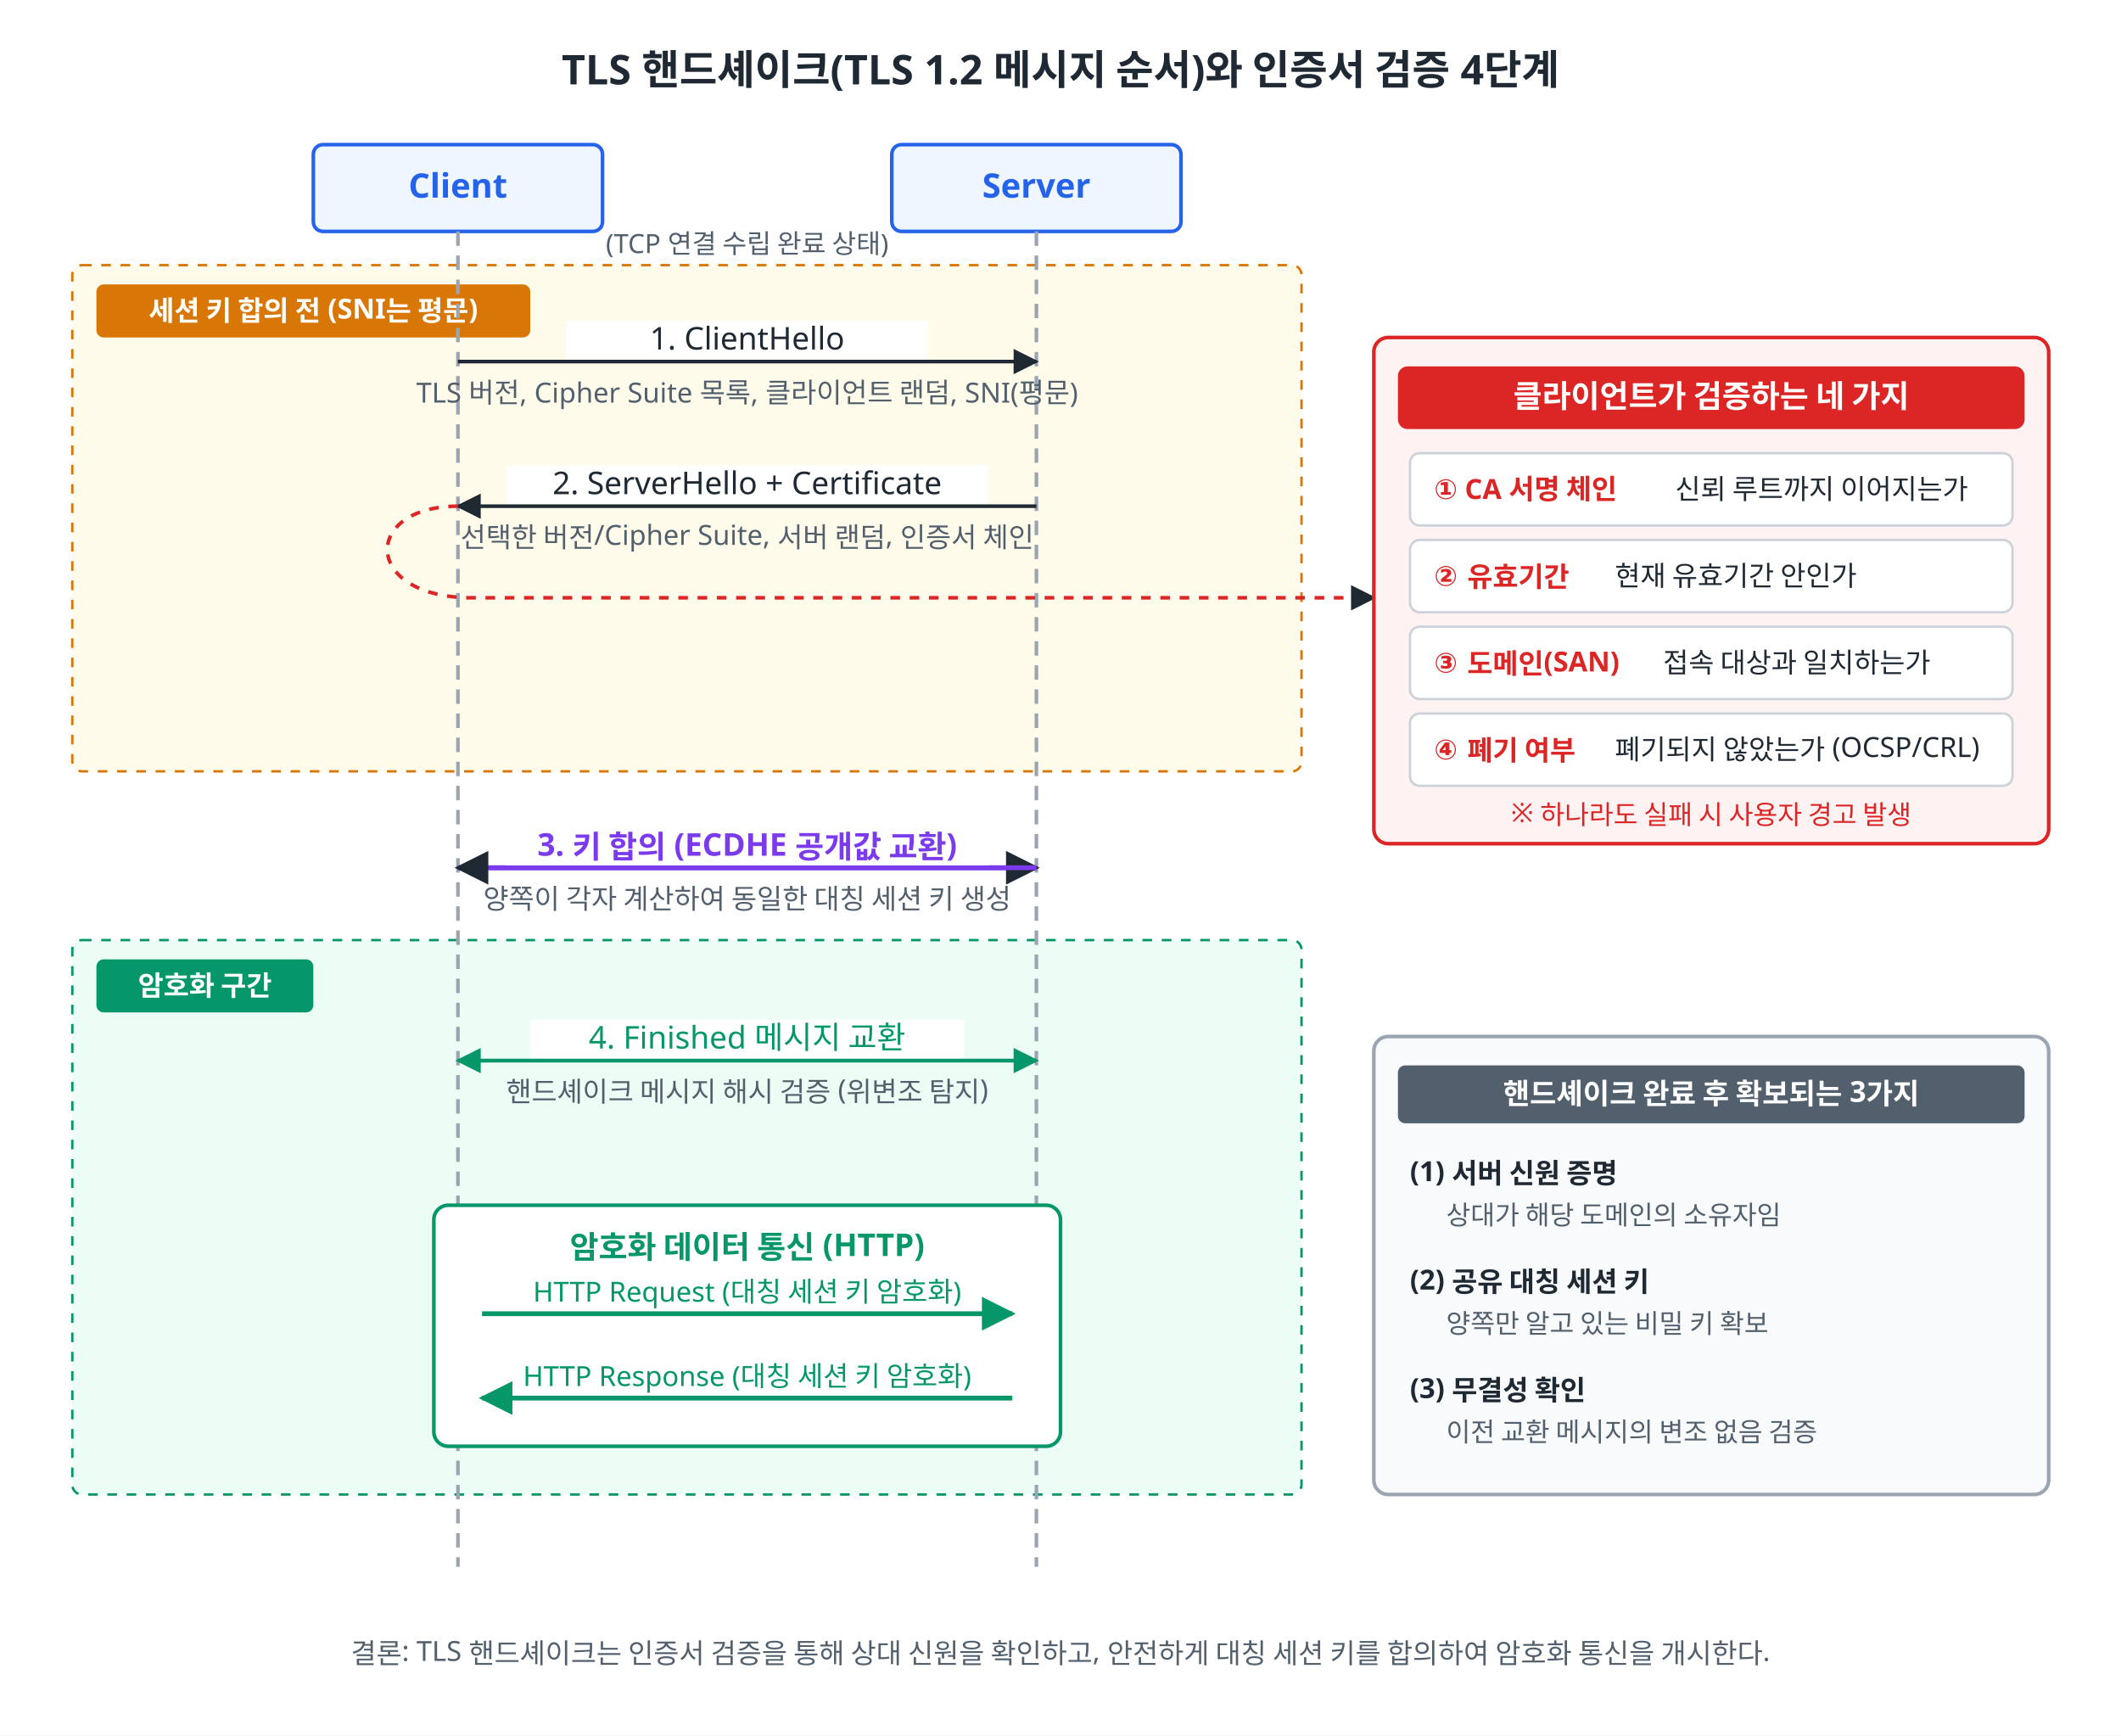
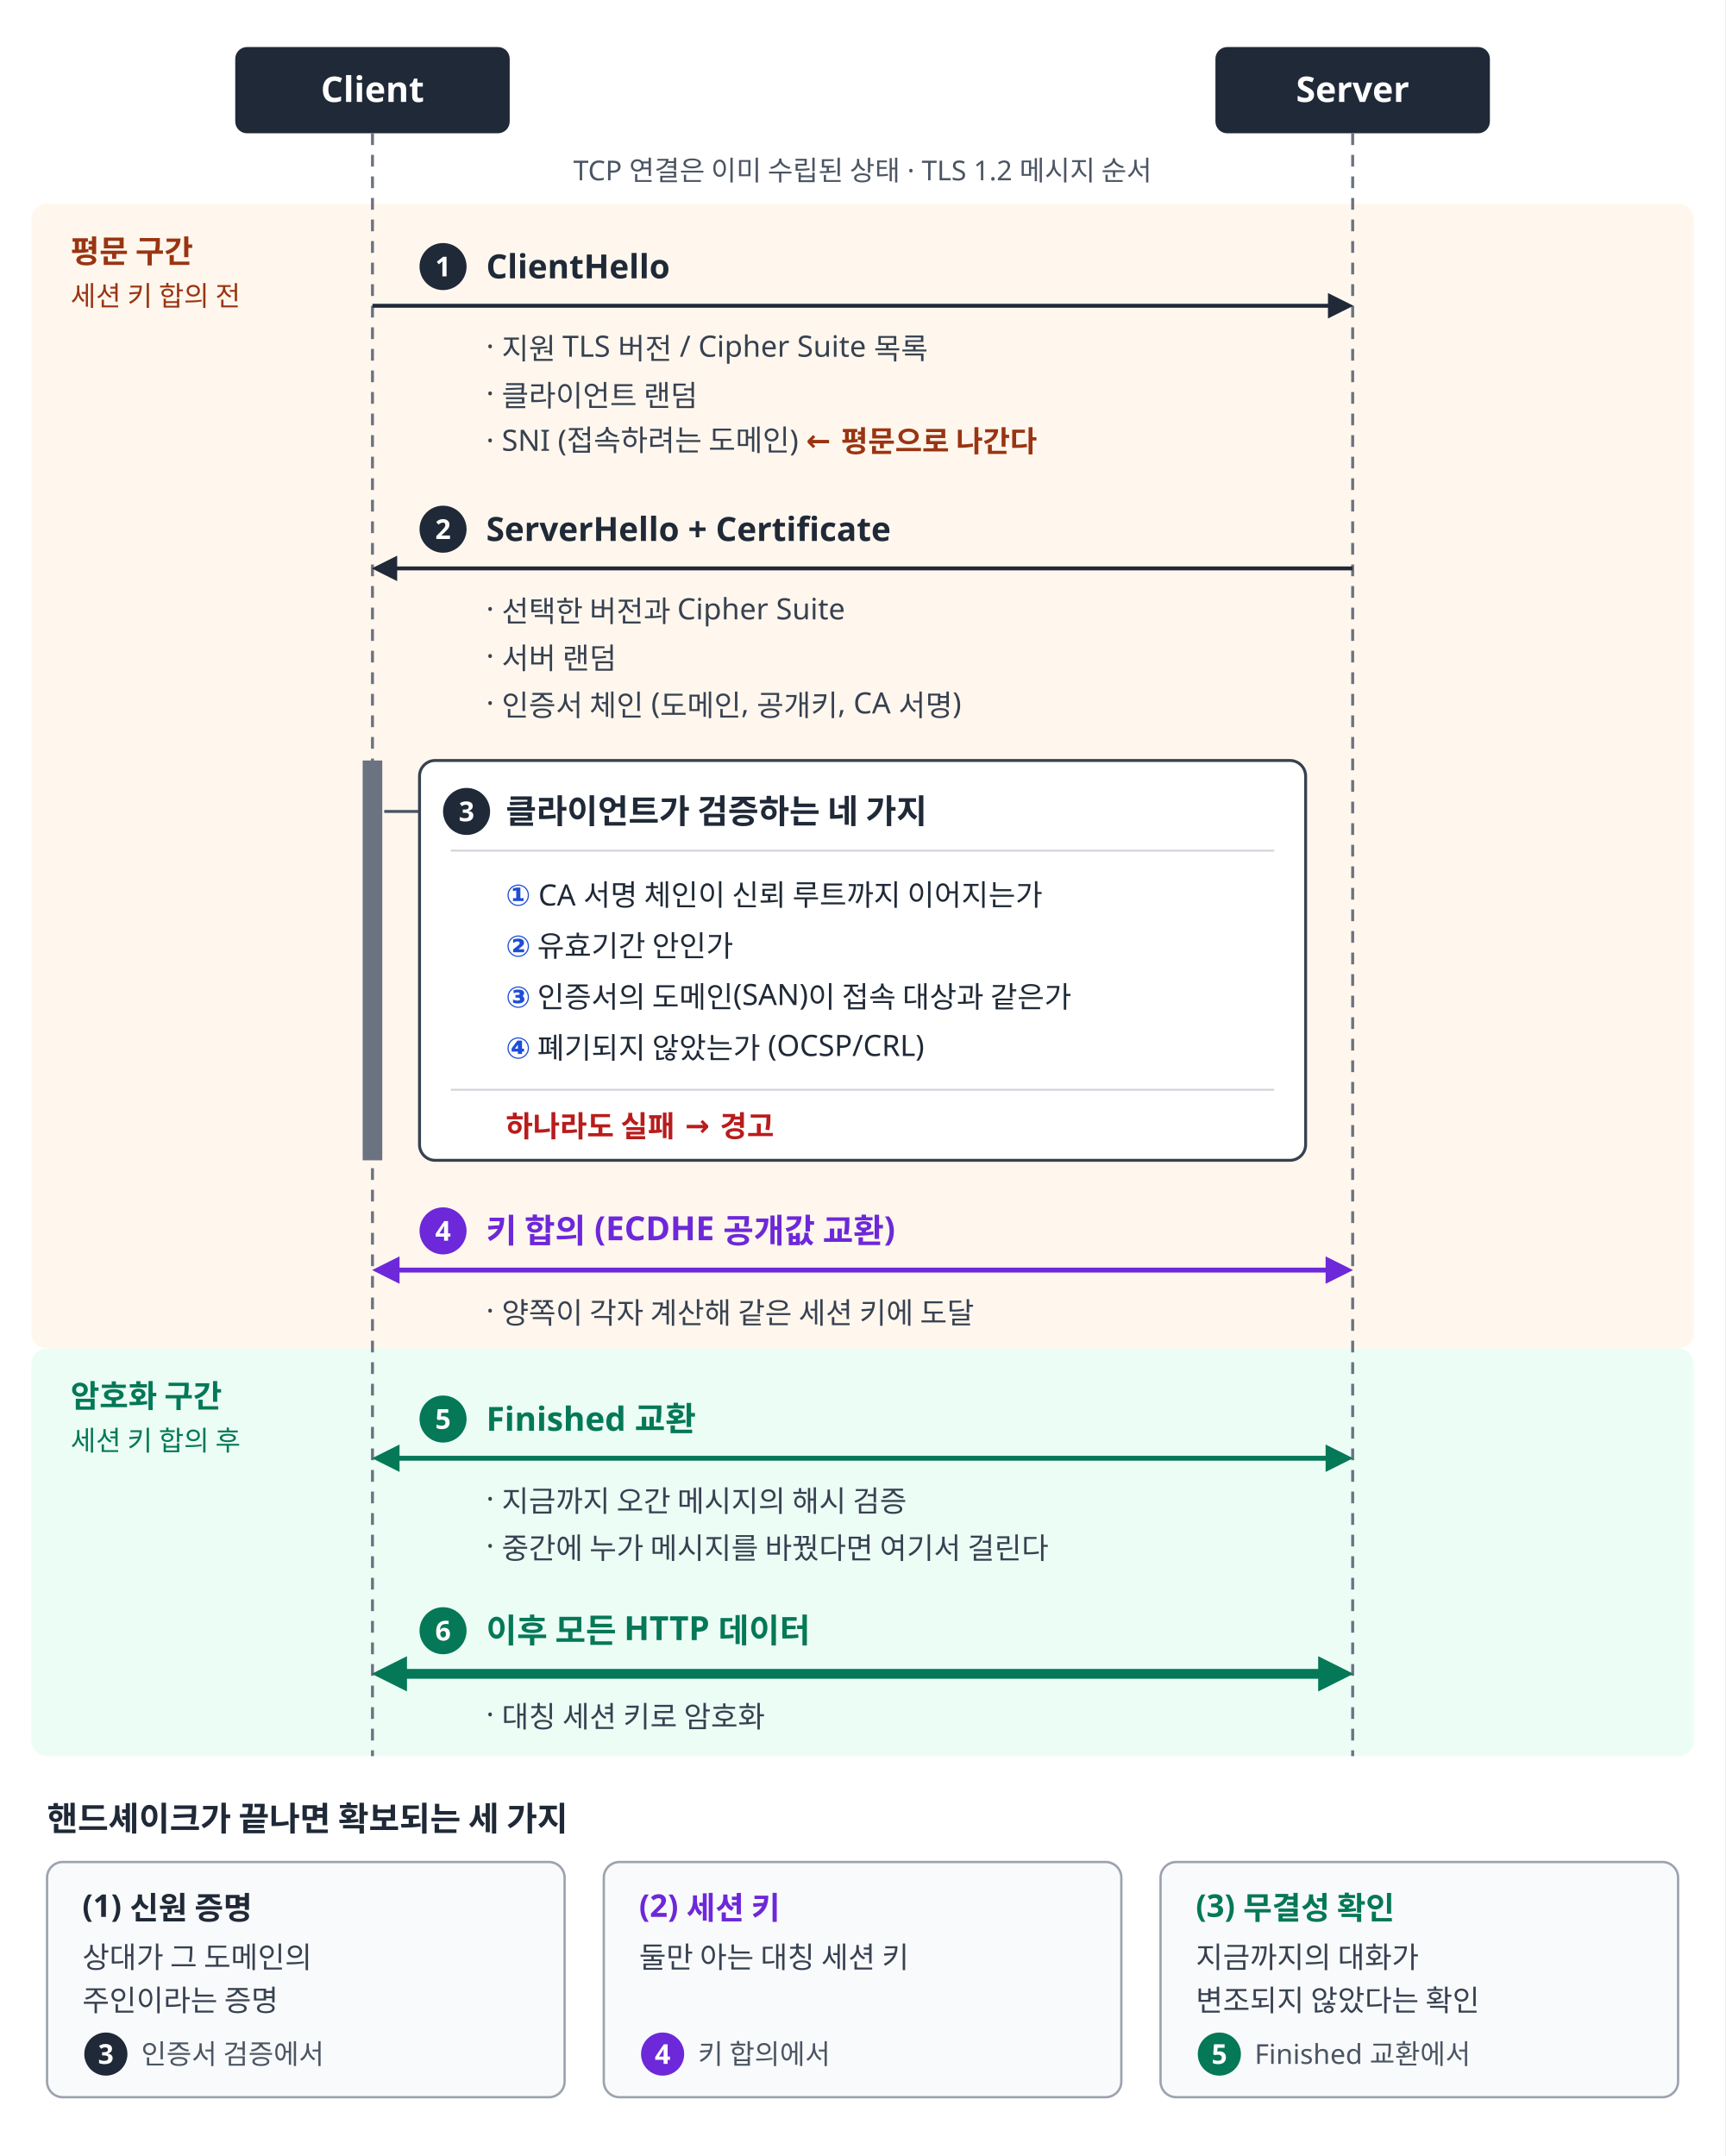
- <svg xmlns="http://www.w3.org/2000/svg" viewBox="0 0 880 720" width="880" height="720" font-family="'Malgun Gothic','Apple SD Gothic Neo','Noto Sans KR','Segoe UI',sans-serif" role="img" aria-labelledby="t d">
-   <rect width="880" height="720" fill="#ffffff" />
+ <svg xmlns="http://www.w3.org/2000/svg" viewBox="0 0 880 1100" width="880" height="1100" font-family="'Malgun Gothic','Apple SD Gothic Neo','Noto Sans KR','Segoe UI',sans-serif" role="img" aria-labelledby="t d">
+   <rect width="880" height="1100" fill="#ffffff" />
  <defs>
-     <marker id="a-ink" viewBox="0 0 10 10" refX="9" refY="5" markerWidth="7" markerHeight="7" orient="auto-start-reverse">
-       <path d="M0,0 L10,5 L0,10 z" fill="#1f2933" />
+     <marker id="ah-ink" viewBox="0 0 10 10" refX="2" refY="5" markerUnits="userSpaceOnUse" markerWidth="13" markerHeight="13" orient="auto-start-reverse">
+       <path d="M0,0 L10,5 L0,10 z" fill="#1f2937" />
    </marker>
-     <marker id="a-blue" viewBox="0 0 10 10" refX="9" refY="5" markerWidth="7" markerHeight="7" orient="auto-start-reverse">
-       <path d="M0,0 L10,5 L0,10 z" fill="#2563eb" />
+     <marker id="ah-purple" viewBox="0 0 10 10" refX="2" refY="5" markerUnits="userSpaceOnUse" markerWidth="14" markerHeight="14" orient="auto-start-reverse">
+       <path d="M0,0 L10,5 L0,10 z" fill="#6d28d9" />
    </marker>
-     <marker id="a-green" viewBox="0 0 10 10" refX="9" refY="5" markerWidth="7" markerHeight="7" orient="auto-start-reverse">
-       <path d="M0,0 L10,5 L0,10 z" fill="#059669" />
+     <marker id="ah-green" viewBox="0 0 10 10" refX="2" refY="5" markerUnits="userSpaceOnUse" markerWidth="14" markerHeight="14" orient="auto-start-reverse">
+       <path d="M0,0 L10,5 L0,10 z" fill="#047857" />
+     </marker>
+     <marker id="ah-green-lg" viewBox="0 0 10 10" refX="2" refY="5" markerUnits="userSpaceOnUse" markerWidth="18" markerHeight="18" orient="auto-start-reverse">
+       <path d="M0,0 L10,5 L0,10 z" fill="#047857" />
    </marker>
  </defs>
-   <text x="440" y="35" font-size="17" font-weight="600" fill="#1f2933" text-anchor="middle">TLS 핸드셰이크(TLS 1.2 메시지 순서)와 인증서 검증 4단계</text>
-   <rect x="30" y="110" width="510" height="210" fill="#fffbeb" stroke="#d97706" stroke-width="1" stroke-dasharray="4 4" rx="4" />
-   <rect x="40" y="118" width="180" height="22" fill="#d97706" rx="3" />
-   <text x="130" y="133" font-size="11.5" font-weight="600" fill="#ffffff" text-anchor="middle">세션 키 합의 전 (SNI는 평문)</text>
-   <rect x="30" y="390" width="510" height="230" fill="#ecfdf5" stroke="#059669" stroke-width="1" stroke-dasharray="4 4" rx="4" />
-   <rect x="40" y="398" width="90" height="22" fill="#059669" rx="3" />
-   <text x="85" y="413" font-size="11.5" font-weight="600" fill="#ffffff" text-anchor="middle">암호화 구간</text>
-   <rect x="130" y="60" width="120" height="36" fill="#eff6ff" stroke="#2563eb" stroke-width="1.5" rx="4" />
-   <text x="190" y="82" font-size="14" font-weight="600" fill="#2563eb" text-anchor="middle">Client</text>
-   <rect x="370" y="60" width="120" height="36" fill="#eff6ff" stroke="#2563eb" stroke-width="1.5" rx="4" />
-   <text x="430" y="82" font-size="14" font-weight="600" fill="#2563eb" text-anchor="middle">Server</text>
-   <line x1="190" y1="96" x2="190" y2="650" stroke="#9aa5b1" stroke-width="1.5" stroke-dasharray="6 4" />
-   <line x1="430" y1="96" x2="430" y2="650" stroke="#9aa5b1" stroke-width="1.5" stroke-dasharray="6 4" />
-   <text x="310" y="105" font-size="11" fill="#52606d" text-anchor="middle">(TCP 연결 수립 완료 상태)</text>
-   <path d="M190,150 L430,150" stroke="#1f2933" stroke-width="1.5" fill="none" marker-end="url(#a-ink)" />
-   <rect x="235" y="133" width="150" height="16" fill="#ffffff" />
-   <text x="310" y="145" font-size="13" font-weight="500" fill="#1f2933" text-anchor="middle">1. ClientHello</text>
-   <text x="310" y="167" font-size="11.5" fill="#52606d" text-anchor="middle">TLS 버전, Cipher Suite 목록, 클라이언트 랜덤, SNI(평문)</text>
-   <path d="M430,210 L190,210" stroke="#1f2933" stroke-width="1.5" fill="none" marker-end="url(#a-ink)" />
-   <rect x="210" y="193" width="200" height="16" fill="#ffffff" />
-   <text x="310" y="205" font-size="13" font-weight="500" fill="#1f2933" text-anchor="middle">2. ServerHello + Certificate</text>
-   <text x="310" y="227" font-size="11.5" fill="#52606d" text-anchor="middle">선택한 버전/Cipher Suite, 서버 랜덤, 인증서 체인</text>
-   <path d="M190,210 C150,210 150,248 196,248 L570,248" stroke="#dc2626" stroke-width="1.5" stroke-dasharray="4 4" fill="none" marker-end="url(#a-ink)" />
-   <rect x="570" y="140" width="280" height="210" fill="#fef2f2" stroke="#dc2626" stroke-width="1.5" rx="6" />
-   <rect x="580" y="152" width="260" height="26" fill="#dc2626" rx="4" />
-   <text x="710" y="169" font-size="13" font-weight="600" fill="#ffffff" text-anchor="middle">클라이언트가 검증하는 네 가지</text>
-   <rect x="585" y="188" width="250" height="30" fill="#ffffff" stroke="#cbd2d9" stroke-width="1" rx="4" />
-   <text x="595" y="207" font-size="11.5" font-weight="600" fill="#dc2626">① CA 서명 체인</text>
-   <text x="695" y="207" font-size="11.5" fill="#1f2933">신뢰 루트까지 이어지는가</text>
-   <rect x="585" y="224" width="250" height="30" fill="#ffffff" stroke="#cbd2d9" stroke-width="1" rx="4" />
-   <text x="595" y="243" font-size="11.5" font-weight="600" fill="#dc2626">② 유효기간</text>
-   <text x="670" y="243" font-size="11.5" fill="#1f2933">현재 유효기간 안인가</text>
-   <rect x="585" y="260" width="250" height="30" fill="#ffffff" stroke="#cbd2d9" stroke-width="1" rx="4" />
-   <text x="595" y="279" font-size="11.5" font-weight="600" fill="#dc2626">③ 도메인(SAN)</text>
-   <text x="690" y="279" font-size="11.5" fill="#1f2933">접속 대상과 일치하는가</text>
-   <rect x="585" y="296" width="250" height="30" fill="#ffffff" stroke="#cbd2d9" stroke-width="1" rx="4" />
-   <text x="595" y="315" font-size="11.5" font-weight="600" fill="#dc2626">④ 폐기 여부</text>
-   <text x="670" y="315" font-size="11.5" fill="#1f2933">폐기되지 않았는가 (OCSP/CRL)</text>
-   <text x="710" y="341" font-size="11" font-weight="500" fill="#dc2626" text-anchor="middle">※ 하나라도 실패 시 사용자 경고 발생</text>
-   <path d="M190,360 L430,360" stroke="#7c3aed" stroke-width="2" fill="none" marker-end="url(#a-ink)" />
-   <path d="M430,360 L190,360" stroke="#7c3aed" stroke-width="2" fill="none" marker-end="url(#a-ink)" />
-   <rect x="210" y="343" width="200" height="16" fill="#ffffff" />
-   <text x="310" y="355" font-size="13" font-weight="600" fill="#7c3aed" text-anchor="middle">3. 키 합의 (ECDHE 공개값 교환)</text>
-   <text x="310" y="377" font-size="11.5" fill="#52606d" text-anchor="middle">양쪽이 각자 계산하여 동일한 대칭 세션 키 생성</text>
-   <path d="M190,440 L430,440" stroke="#059669" stroke-width="1.5" fill="none" marker-end="url(#a-green)" />
-   <path d="M430,440 L190,440" stroke="#059669" stroke-width="1.5" fill="none" marker-end="url(#a-green)" />
-   <rect x="220" y="423" width="180" height="16" fill="#ffffff" />
-   <text x="310" y="435" font-size="13" font-weight="500" fill="#059669" text-anchor="middle">4. Finished 메시지 교환</text>
-   <text x="310" y="457" font-size="11.5" fill="#52606d" text-anchor="middle">핸드셰이크 메시지 해시 검증 (위변조 탐지)</text>
-   <rect x="180" y="500" width="260" height="100" fill="#ffffff" stroke="#059669" stroke-width="1.5" rx="6" />
-   <text x="310" y="522" font-size="13" font-weight="600" fill="#059669" text-anchor="middle">암호화 데이터 통신 (HTTP)</text>
-   <path d="M200,545 L420,545" stroke="#059669" stroke-width="2" fill="none" marker-end="url(#a-green)" />
-   <text x="310" y="540" font-size="11.5" fill="#059669" text-anchor="middle">HTTP Request (대칭 세션 키 암호화)</text>
-   <path d="M420,580 L200,580" stroke="#059669" stroke-width="2" fill="none" marker-end="url(#a-green)" />
-   <text x="310" y="575" font-size="11.5" fill="#059669" text-anchor="middle">HTTP Response (대칭 세션 키 암호화)</text>
-   <rect x="570" y="430" width="280" height="190" fill="#f8fafc" stroke="#9aa5b1" stroke-width="1.5" rx="6" />
-   <rect x="580" y="442" width="260" height="24" fill="#52606d" rx="3" />
-   <text x="710" y="458" font-size="12" font-weight="600" fill="#ffffff" text-anchor="middle">핸드셰이크 완료 후 확보되는 3가지</text>
-   <text x="585" y="490" font-size="11.5" font-weight="600" fill="#1f2933">(1) 서버 신원 증명</text>
-   <text x="600" y="508" font-size="11" fill="#52606d">상대가 해당 도메인의 소유자임</text>
-   <text x="585" y="535" font-size="11.5" font-weight="600" fill="#1f2933">(2) 공유 대칭 세션 키</text>
-   <text x="600" y="553" font-size="11" fill="#52606d">양쪽만 알고 있는 비밀 키 확보</text>
-   <text x="585" y="580" font-size="11.5" font-weight="600" fill="#1f2933">(3) 무결성 확인</text>
-   <text x="600" y="598" font-size="11" fill="#52606d">이전 교환 메시지의 변조 없음 검증</text>
-   <text x="440" y="690" font-size="11.5" fill="#52606d" text-anchor="middle">결론: TLS 핸드셰이크는 인증서 검증을 통해 상대 신원을 확인하고, 안전하게 대칭 세션 키를 합의하여 암호화 통신을 개시한다.</text>
+   <rect x="16" y="104" width="848" height="584" rx="8" fill="#fff7ed" />
+   <rect x="16" y="688" width="848" height="208" rx="8" fill="#ecfdf5" />
+   <text x="36" y="134" font-size="16" font-weight="700" fill="#9a3412">평문 구간</text>
+   <text x="36" y="156" font-size="14" fill="#9a3412">세션 키 합의 전</text>
+   <text x="36" y="718" font-size="16" font-weight="700" fill="#047857">암호화 구간</text>
+   <text x="36" y="740" font-size="14" fill="#047857">세션 키 합의 후</text>
+   <rect x="120" y="24" width="140" height="44" rx="6" fill="#1f2937" />
+   <text x="190" y="52" font-size="18" font-weight="700" fill="#ffffff" text-anchor="middle">Client</text>
+   <rect x="620" y="24" width="140" height="44" rx="6" fill="#1f2937" />
+   <text x="690" y="52" font-size="18" font-weight="700" fill="#ffffff" text-anchor="middle">Server</text>
+   <text x="440" y="92" font-size="14" fill="#4b5563" text-anchor="middle">TCP 연결은 이미 수립된 상태 · TLS 1.2 메시지 순서</text>
+   <line x1="190" y1="68" x2="190" y2="896" stroke="#6b7280" stroke-width="1.5" stroke-dasharray="6 5" />
+   <line x1="690" y1="68" x2="690" y2="896" stroke="#6b7280" stroke-width="1.5" stroke-dasharray="6 5" />
+   <circle cx="226" cy="136" r="12" fill="#1f2937" />
+   <text x="226" y="141" font-size="14" font-weight="700" fill="#ffffff" text-anchor="middle">1</text>
+   <text x="248" y="142" font-size="17" font-weight="700" fill="#1f2937">ClientHello</text>
+   <line x1="190" y1="156" x2="680" y2="156" stroke="#1f2937" stroke-width="2" marker-end="url(#ah-ink)" />
+   <text font-size="15" fill="#374151">
+     <tspan x="248" y="182">· 지원 TLS 버전 / Cipher Suite 목록</tspan>
+     <tspan x="248" y="206">· 클라이언트 랜덤</tspan>
+     <tspan x="248" y="230">· SNI (접속하려는 도메인) <tspan fill="#9a3412" font-weight="700">← 평문으로 나간다</tspan>
+     </tspan>
+   </text>
+   <circle cx="226" cy="270" r="12" fill="#1f2937" />
+   <text x="226" y="275" font-size="14" font-weight="700" fill="#ffffff" text-anchor="middle">2</text>
+   <text x="248" y="276" font-size="17" font-weight="700" fill="#1f2937">ServerHello + Certificate</text>
+   <line x1="690" y1="290" x2="200" y2="290" stroke="#1f2937" stroke-width="2" marker-end="url(#ah-ink)" />
+   <text font-size="15" fill="#374151">
+     <tspan x="248" y="316">· 선택한 버전과 Cipher Suite</tspan>
+     <tspan x="248" y="340">· 서버 랜덤</tspan>
+     <tspan x="248" y="364">· 인증서 체인 (도메인, 공개키, CA 서명)</tspan>
+   </text>
+   <rect x="185" y="388" width="10" height="204" fill="#6b7280" />
+   <line x1="196" y1="414" x2="214" y2="414" stroke="#4b5563" stroke-width="1.5" />
+   <rect x="214" y="388" width="452" height="204" rx="8" fill="#ffffff" stroke="#374151" stroke-width="1.5" />
+   <circle cx="238" cy="414" r="12" fill="#1f2937" />
+   <text x="238" y="419" font-size="14" font-weight="700" fill="#ffffff" text-anchor="middle">3</text>
+   <text x="258" y="420" font-size="17" font-weight="700" fill="#1f2937">클라이언트가 검증하는 네 가지</text>
+   <line x1="230" y1="434" x2="650" y2="434" stroke="#d1d5db" stroke-width="1" />
+   <text font-size="15" fill="#1f2937">
+     <tspan x="258" y="462">
+       <tspan fill="#1d4ed8" font-weight="700">①</tspan> CA 서명 체인이 신뢰 루트까지 이어지는가</tspan>
+     <tspan x="258" y="488">
+       <tspan fill="#1d4ed8" font-weight="700">②</tspan> 유효기간 안인가</tspan>
+     <tspan x="258" y="514">
+       <tspan fill="#1d4ed8" font-weight="700">③</tspan> 인증서의 도메인(SAN)이 접속 대상과 같은가</tspan>
+     <tspan x="258" y="540">
+       <tspan fill="#1d4ed8" font-weight="700">④</tspan> 폐기되지 않았는가 (OCSP/CRL)</tspan>
+   </text>
+   <line x1="230" y1="556" x2="650" y2="556" stroke="#d1d5db" stroke-width="1" />
+   <text x="258" y="580" font-size="15" font-weight="700" fill="#b91c1c">하나라도 실패 → 경고</text>
+   <circle cx="226" cy="628" r="12" fill="#6d28d9" />
+   <text x="226" y="633" font-size="14" font-weight="700" fill="#ffffff" text-anchor="middle">4</text>
+   <text x="248" y="634" font-size="17" font-weight="700" fill="#6d28d9">키 합의 (ECDHE 공개값 교환)</text>
+   <line x1="201" y1="648" x2="679" y2="648" stroke="#6d28d9" stroke-width="2.5" marker-start="url(#ah-purple)" marker-end="url(#ah-purple)" />
+   <text x="248" y="674" font-size="15" fill="#374151">· 양쪽이 각자 계산해 같은 세션 키에 도달</text>
+   <circle cx="226" cy="724" r="12" fill="#047857" />
+   <text x="226" y="729" font-size="14" font-weight="700" fill="#ffffff" text-anchor="middle">5</text>
+   <text x="248" y="730" font-size="17" font-weight="700" fill="#047857">Finished 교환</text>
+   <line x1="201" y1="744" x2="679" y2="744" stroke="#047857" stroke-width="2.5" marker-start="url(#ah-green)" marker-end="url(#ah-green)" />
+   <text font-size="15" fill="#374151">
+     <tspan x="248" y="770">· 지금까지 오간 메시지의 해시 검증</tspan>
+     <tspan x="248" y="794">· 중간에 누가 메시지를 바꿨다면 여기서 걸린다</tspan>
+   </text>
+   <circle cx="226" cy="832" r="12" fill="#047857" />
+   <text x="226" y="837" font-size="14" font-weight="700" fill="#ffffff" text-anchor="middle">6</text>
+   <text x="248" y="838" font-size="17" font-weight="700" fill="#047857">이후 모든 HTTP 데이터</text>
+   <line x1="204" y1="854" x2="676" y2="854" stroke="#047857" stroke-width="5" marker-start="url(#ah-green-lg)" marker-end="url(#ah-green-lg)" />
+   <text x="248" y="880" font-size="15" fill="#374151">· 대칭 세션 키로 암호화</text>
+   <text x="24" y="934" font-size="17" font-weight="700" fill="#1f2937">핸드셰이크가 끝나면 확보되는 세 가지</text>
+   <rect x="24" y="950" width="264" height="120" rx="8" fill="#f9fafb" stroke="#9ca3af" stroke-width="1.2" />
+   <text x="42" y="978" font-size="16" font-weight="700" fill="#1f2937">(1) 신원 증명</text>
+   <text font-size="15" fill="#374151">
+     <tspan x="42" y="1004">상대가 그 도메인의</tspan>
+     <tspan x="42" y="1026">주인이라는 증명</tspan>
+   </text>
+   <circle cx="54" cy="1048" r="11" fill="#1f2937" />
+   <text x="54" y="1053" font-size="14" font-weight="700" fill="#ffffff" text-anchor="middle">3</text>
+   <text x="72" y="1053" font-size="14" fill="#4b5563">인증서 검증에서</text>
+   <rect x="308" y="950" width="264" height="120" rx="8" fill="#f9fafb" stroke="#9ca3af" stroke-width="1.2" />
+   <text x="326" y="978" font-size="16" font-weight="700" fill="#6d28d9">(2) 세션 키</text>
+   <text x="326" y="1004" font-size="15" fill="#374151">둘만 아는 대칭 세션 키</text>
+   <circle cx="338" cy="1048" r="11" fill="#6d28d9" />
+   <text x="338" y="1053" font-size="14" font-weight="700" fill="#ffffff" text-anchor="middle">4</text>
+   <text x="356" y="1053" font-size="14" fill="#4b5563">키 합의에서</text>
+   <rect x="592" y="950" width="264" height="120" rx="8" fill="#f9fafb" stroke="#9ca3af" stroke-width="1.2" />
+   <text x="610" y="978" font-size="16" font-weight="700" fill="#047857">(3) 무결성 확인</text>
+   <text font-size="15" fill="#374151">
+     <tspan x="610" y="1004">지금까지의 대화가</tspan>
+     <tspan x="610" y="1026">변조되지 않았다는 확인</tspan>
+   </text>
+   <circle cx="622" cy="1048" r="11" fill="#047857" />
+   <text x="622" y="1053" font-size="14" font-weight="700" fill="#ffffff" text-anchor="middle">5</text>
+   <text x="640" y="1053" font-size="14" fill="#4b5563">Finished 교환에서</text>
</svg>
